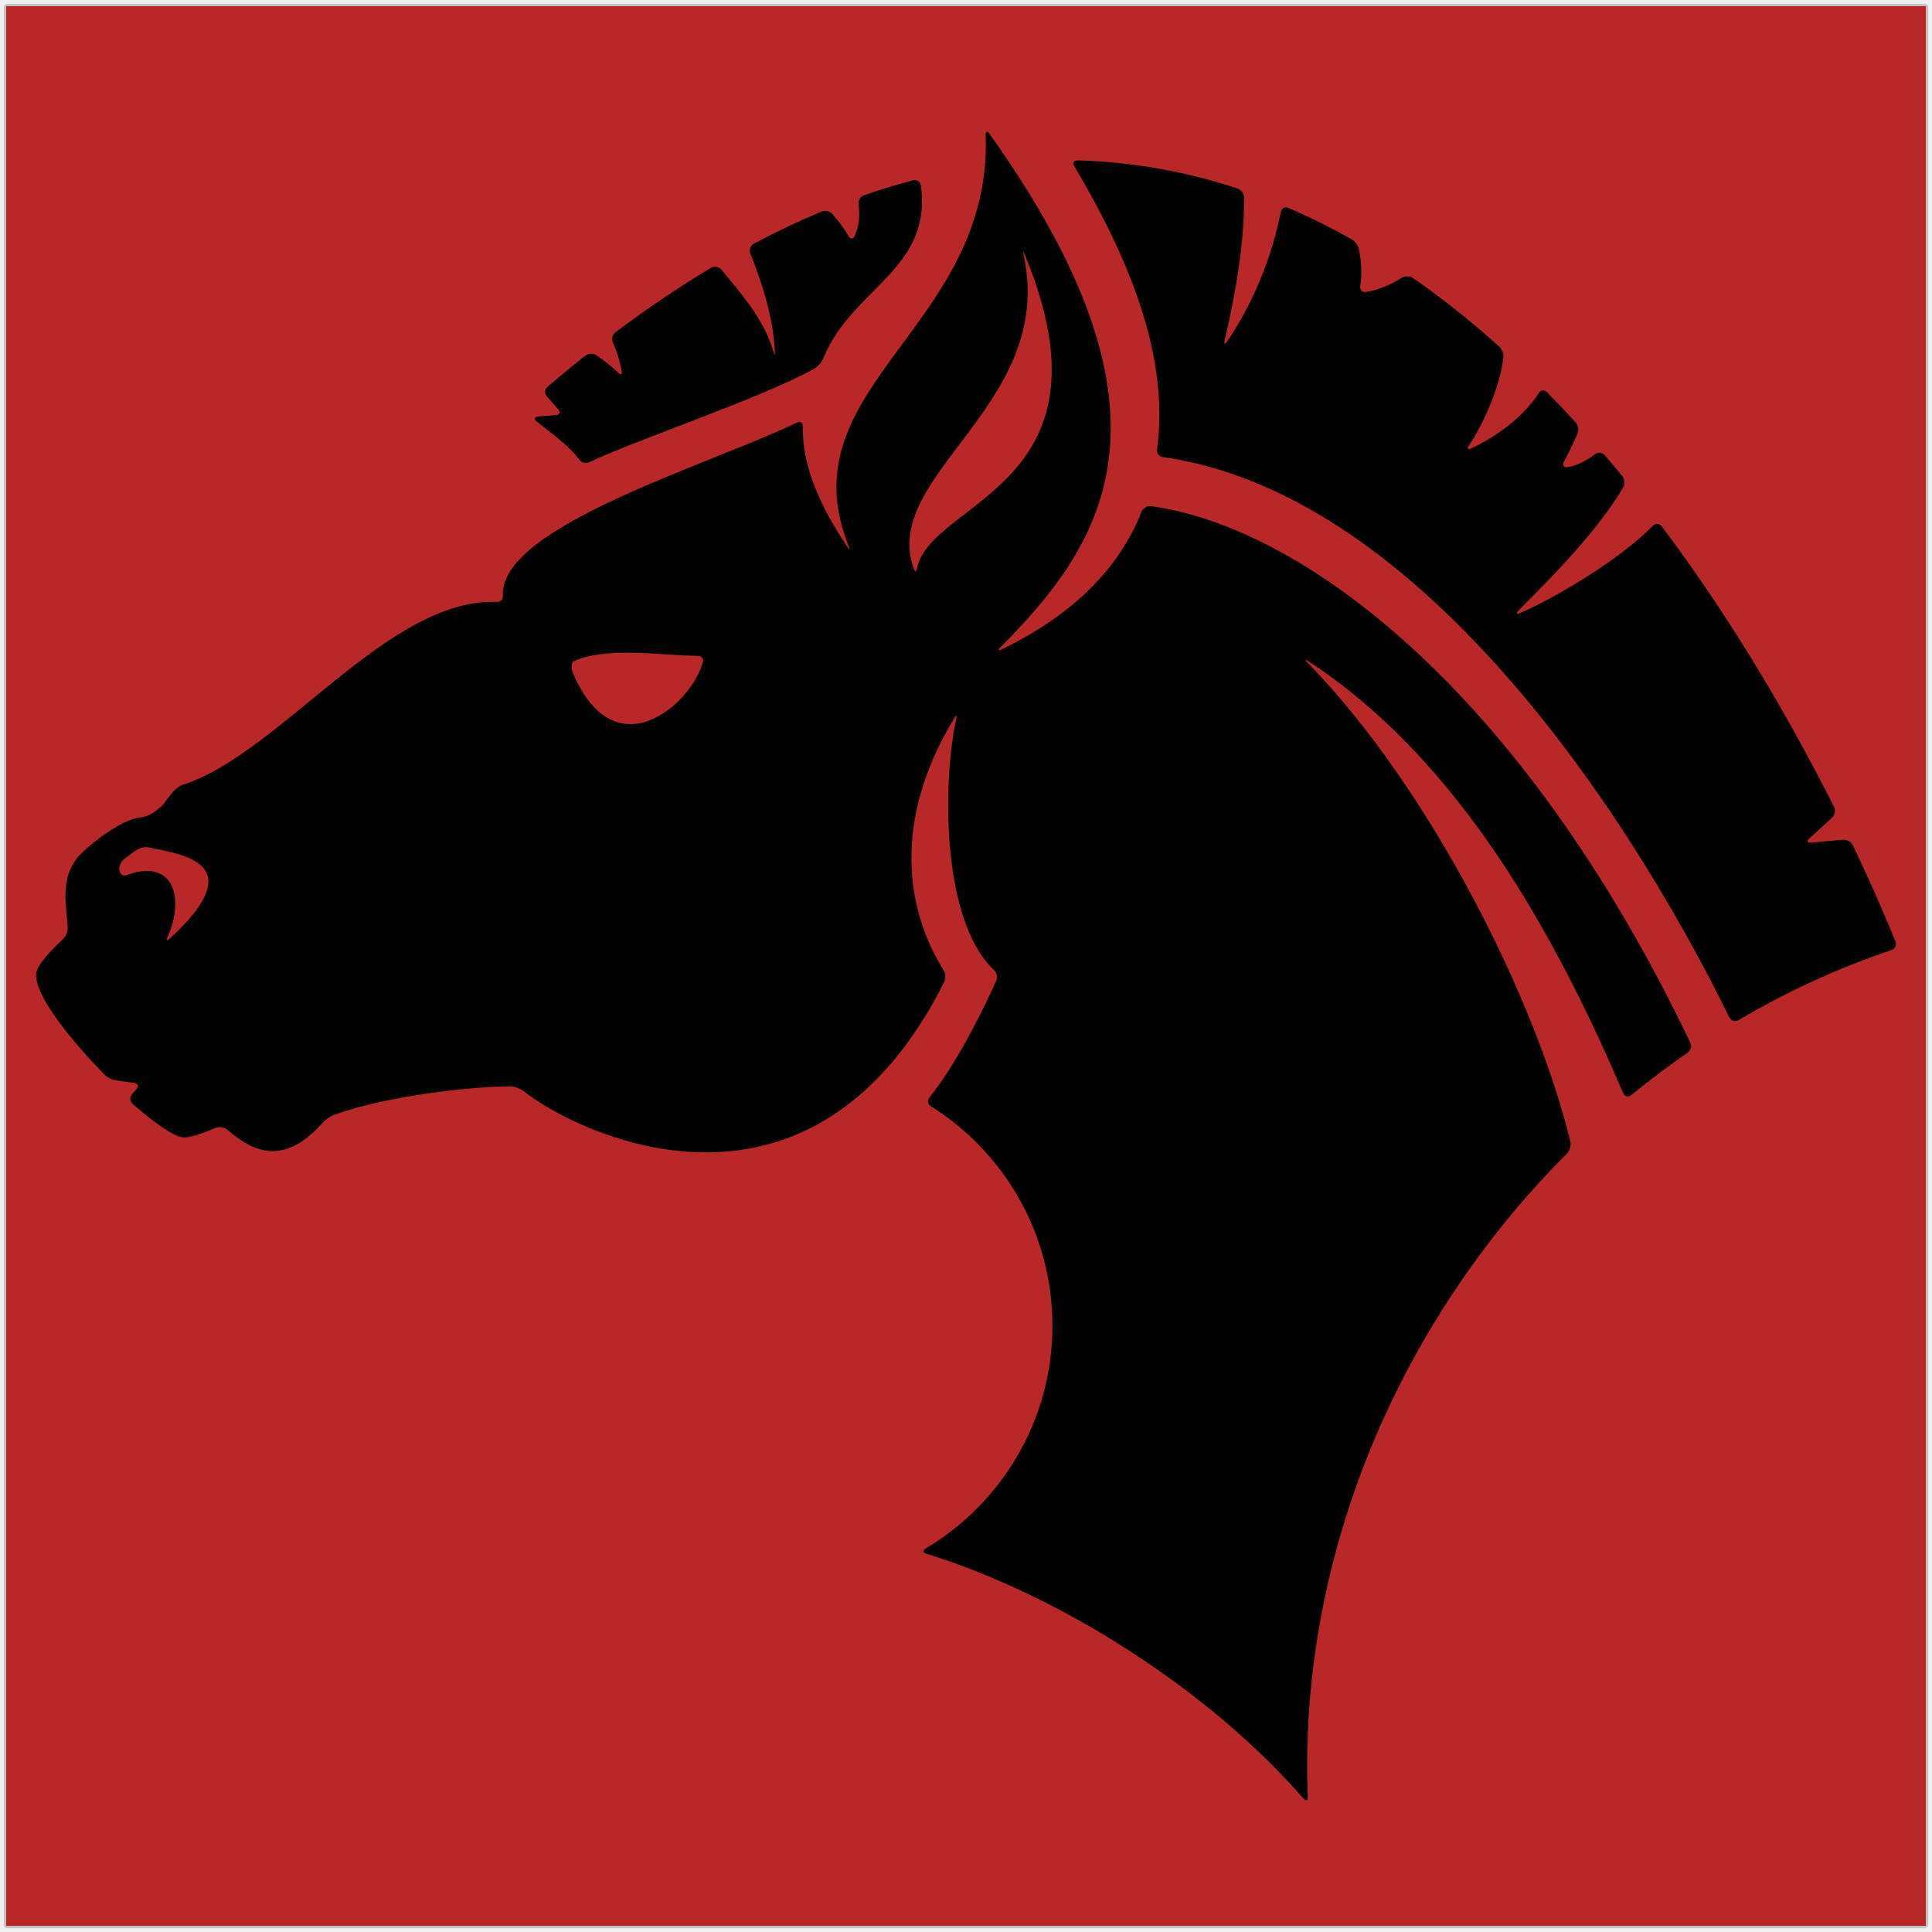
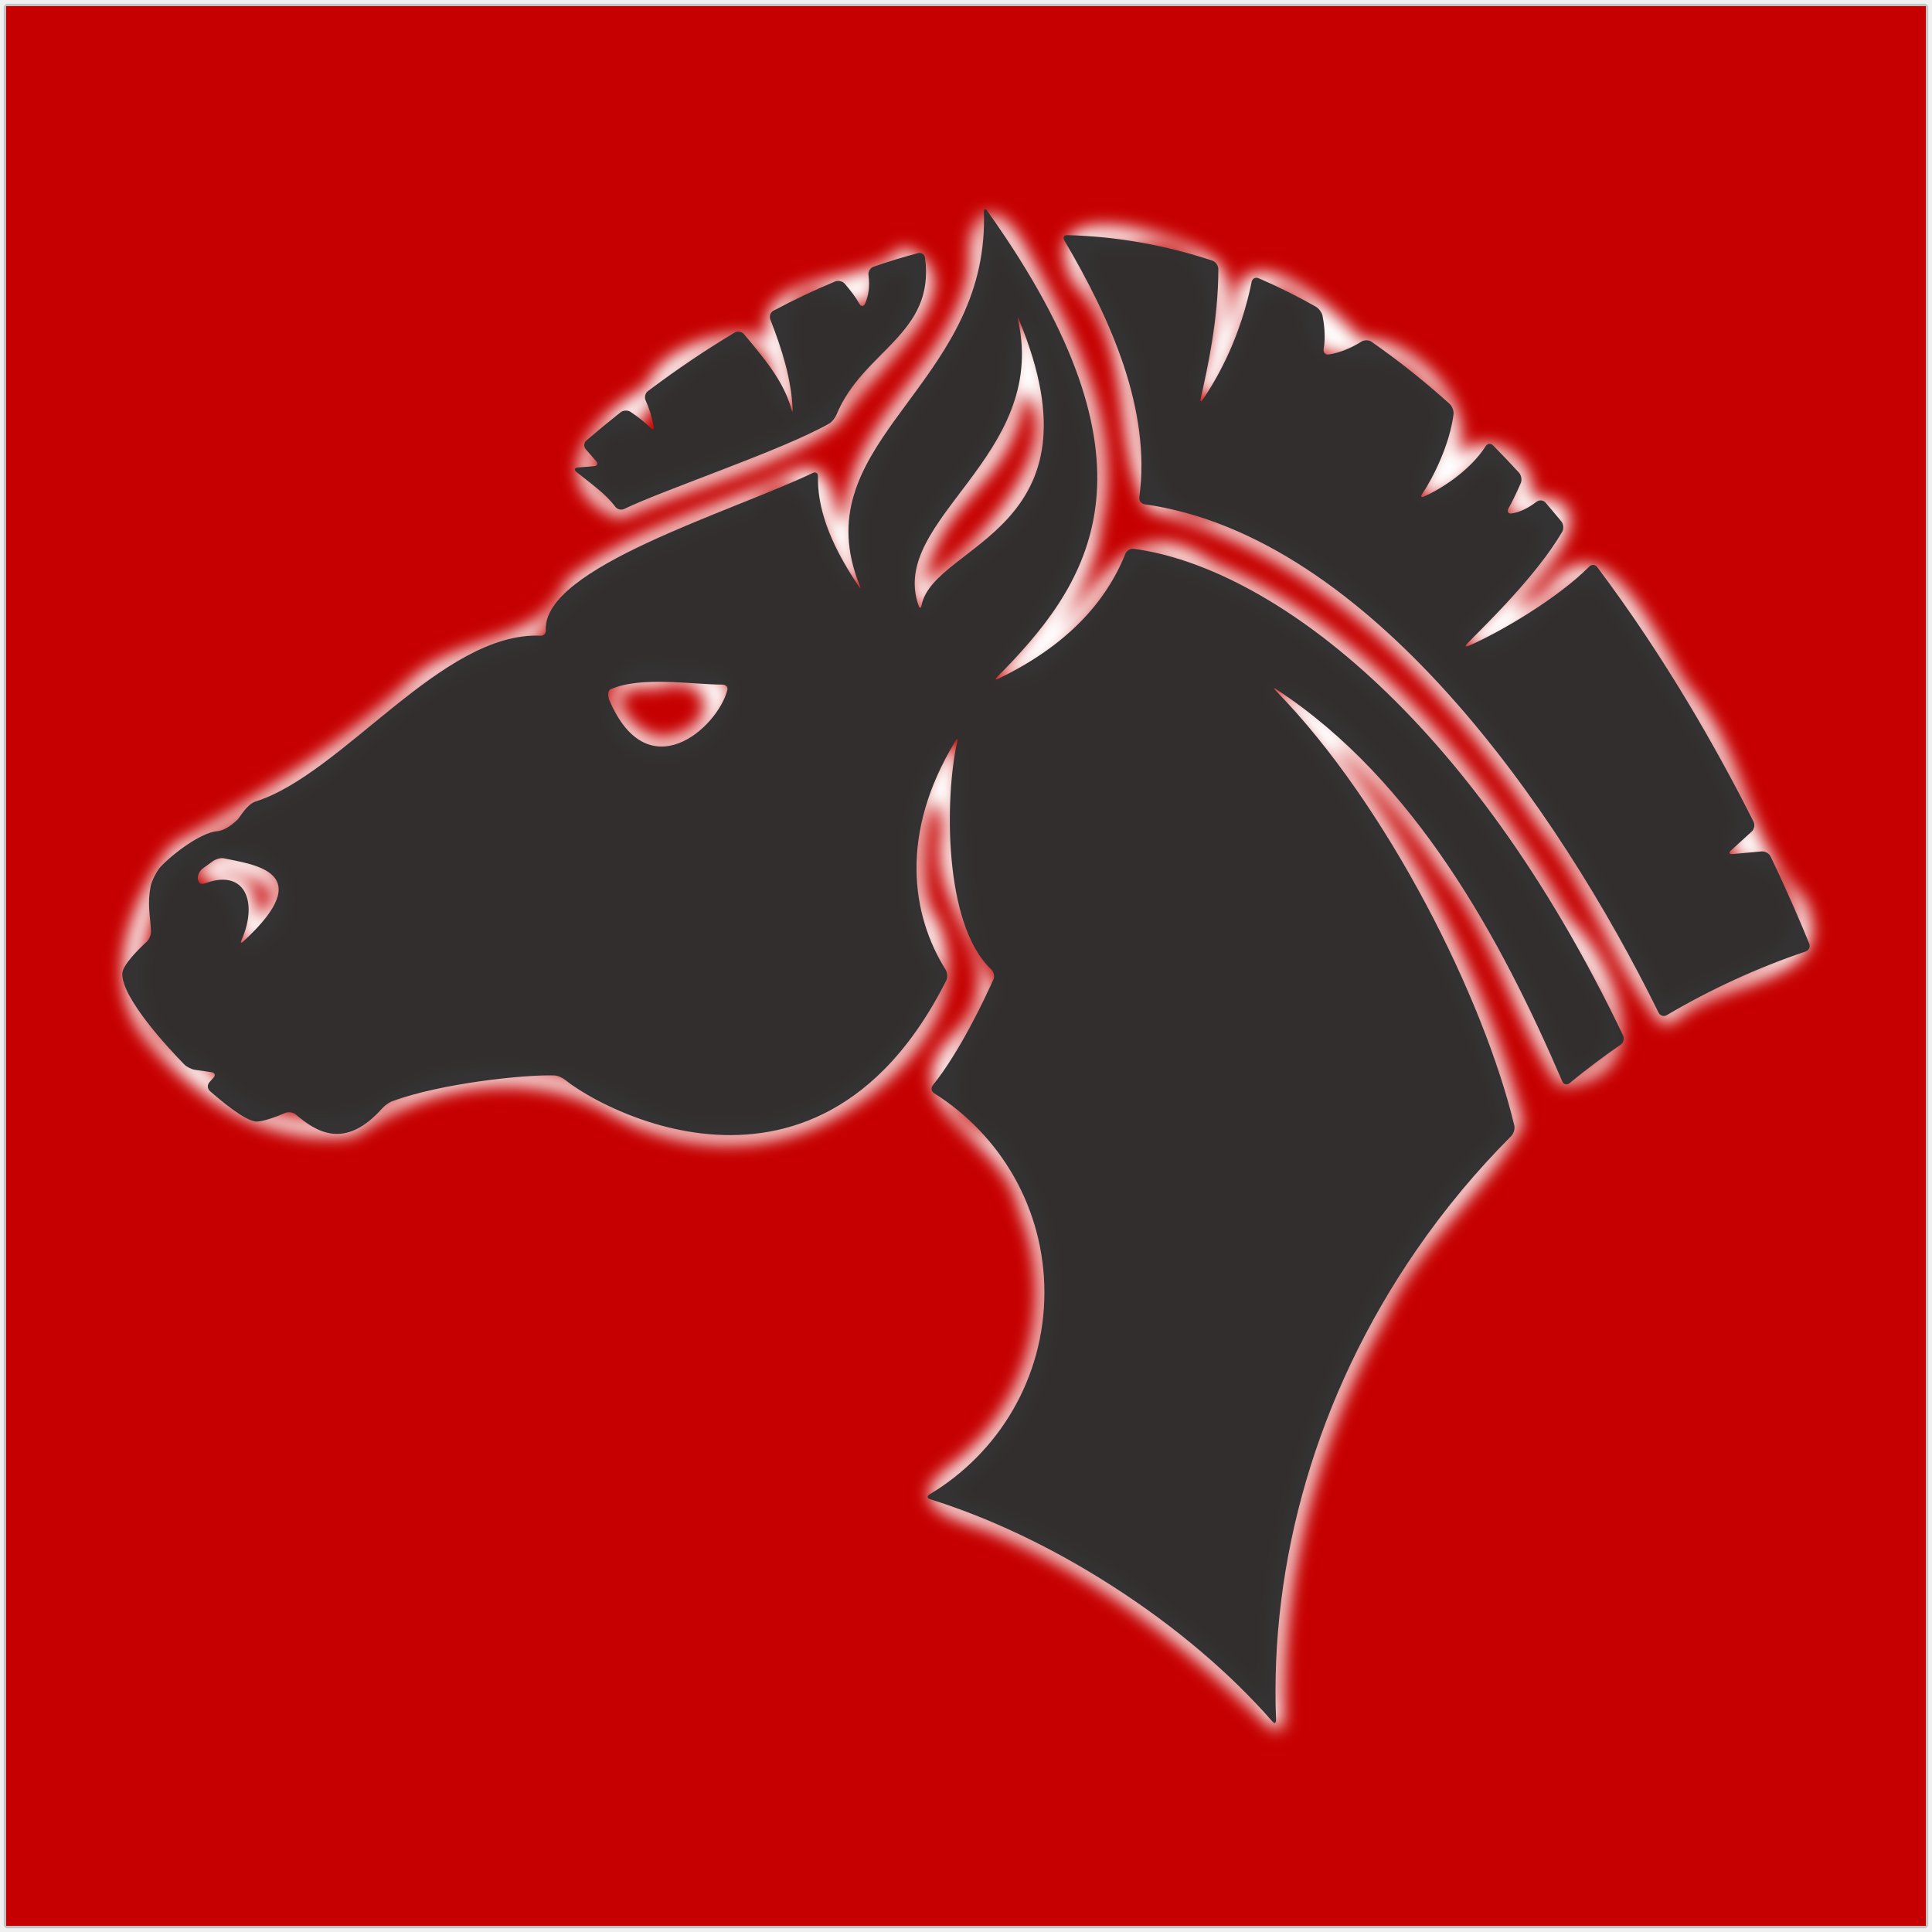
<svg xmlns="http://www.w3.org/2000/svg" width="512" height="512" viewBox="0 0 135.467 135.467" version="1.1" id="svg1751">
-   <defs id="defs1745" />
+   <defs id="defs1745">
+     <filter style="color-interpolation-filters:sRGB" id="filter832" x="-0.011" width="1.023" y="-0.013" height="1.025">
+       <feGaussianBlur stdDeviation="13.105" id="feGaussianBlur834" />
+     </filter>
+   </defs>
  <g id="layer1" transform="translate(0,-161.5333)">
-     <rect style="opacity:1;fill:#b92828;fill-opacity:1;stroke:#232323;stroke-width:0.336;stroke-linecap:round;stroke-linejoin:bevel;stroke-miterlimit:4;stroke-dasharray:none;stroke-opacity:0.211;paint-order:stroke markers fill" id="rect819" width="134.602" height="134.602" x="0.432" y="161.966" />
-     <g id="g1731" transform="matrix(0.04733057,0,0,-0.04733057,-38.7608,333.8672)" style="fill:#000000">
-       <path d="m 3549.21,2397.09 -47.31,-4.31 c -5.65,-0.5 -6.84,2.17 -2.67,6 l 33.75,30.8 c 4.2,3.82 5.54,11.04 2.98,16.11 -59.35,117.93 -144.85,268.73 -255.22,415.63 -3.41,4.54 -9.26,4.77 -13.24,0.73 -50.19,-51.06 -146.52,-107.7 -196.74,-129.23 -5.2,-2.23 -6.4,-0.46 -2.44,3.6 28.87,29.64 113.2,110.46 155.27,182.66 2.85,4.89 2.12,12.52 -1.49,16.9 -8.46,10.28 -17.06,20.52 -25.78,30.69 -3.68,4.31 -10.15,4.76 -14.69,1.35 -12.52,-9.43 -26.75,-17.23 -40.88,-19.1 -5.63,-0.74 -7.6,3.53 -4.83,8.47 5.57,9.89 13.11,25.28 20,41.13 2.27,5.21 0.92,12.86 -2.92,17.04 -13.81,15.04 -27.88,29.89 -42.25,44.49 -3.99,4.04 -9.35,3.2 -12.39,-1.58 -21.63,-34 -62.93,-64.78 -99.89,-81.67 -5.16,-2.36 -6.57,-0.45 -3.4,4.25 17.58,25.99 44.75,80.37 51.06,129.91 0.71,5.63 -2.4,13.32 -6.61,17.1 -40.5,36.3 -82.97,70.33 -127.38,101.29 -4.64,3.24 -12.09,3.02 -16.86,-0.03 -16.62,-10.62 -37.13,-18.66 -53.28,-20.86 -5.62,-0.76 -8.88,3.85 -7.92,9.44 3.49,20.2 0.53,41.61 -1.86,53.77 -1.11,5.57 -6.29,12.31 -11.24,15.09 -30.26,17.04 -61.32,32.53 -93.18,46.28 -5.21,2.25 -10.28,-0.5 -11.4,-6.06 -17.75,-87.62 -52.8,-152.57 -79.66,-191.93 -3.2,-4.68 -4.84,-3.94 -3.58,1.59 10.73,46.63 29.12,130.18 28.89,211.65 -0.01,5.67 -4.48,11.77 -9.86,13.54 -74.87,24.67 -153.74,39.4 -236.56,41.59 -5.67,0.15 -7.92,-3.74 -5.05,-8.62 75.88,-128.71 141.92,-276.4 122.47,-419.42 -0.76,-5.62 3.04,-10.7 8.66,-11.48 366.85,-51.66 675.77,-497.56 839.26,-830.19 2.51,-5.09 8.46,-6.84 13.35,-3.96 72.91,42.98 148.99,77.77 226.66,103.89 5.38,1.81 8.07,7.51 5.95,12.76 -10.82,26.82 -31.96,77.15 -63.05,142.35 -2.44,5.13 -9.01,8.85 -14.67,8.34" style="fill:#000000;fill-opacity:1;fill-rule:nonzero;stroke:none" id="path860" />
-       <path d="m 1691.92,2956.33 c 66.93,32.25 258.08,95.96 334.18,139.09 4.93,2.8 10.32,9.6 12.46,14.84 42.81,104.7 161.44,130.86 144.59,256.2 -0.76,5.62 -6.08,9.01 -11.57,7.56 -24.01,-6.33 -48.3,-13.75 -72.84,-22.28 -5.36,-1.86 -8.66,-7.9 -7.91,-13.53 2.39,-18.09 0.18,-33.88 -5.77,-46.85 -2.36,-5.16 -6.67,-4.65 -9.39,0.32 -5.71,10.37 -14.05,21.08 -23.39,32.16 -3.66,4.33 -10.94,6.07 -16.18,3.87 -32.99,-13.78 -66.45,-29.61 -100.37,-47.58 -5.02,-2.66 -7.35,-9.11 -5.27,-14.39 19.44,-49.49 34.01,-96.39 36.41,-145.77 0.27,-5.67 -0.6,-5.75 -2.12,-0.29 -12.86,46.27 -45.47,83.77 -77.17,121.97 -3.62,4.37 -10.5,5.58 -15.36,2.67 -46.36,-27.76 -93.55,-59.53 -141.59,-95.57 -4.54,-3.4 -6.01,-10.22 -3.66,-15.39 5.61,-12.33 10.06,-26.14 12.9,-41.73 1.02,-5.58 -1.31,-6.55 -5.33,-2.55 -8.66,8.61 -20.19,17.55 -32.17,25.69 -4.69,3.17 -12.19,2.78 -16.62,-0.75 -18.41,-14.65 -36.91,-29.88 -55.56,-45.82 -4.31,-3.68 -4.76,-10.15 -1.02,-14.42 l 16.73,-19.12 c 3.73,-4.26 2.18,-8.08 -3.47,-8.54 l -26.06,-2.09 c -5.65,-0.45 -6.75,-3.81 -2.35,-7.39 23.07,-18.77 46.97,-34.79 63.02,-56.42 3.38,-4.55 9.77,-6.35 14.88,-3.89" style="fill:#000000;fill-opacity:1;fill-rule:nonzero;stroke:none" id="path862" />
-       <path d="m 2172.54,2798.69 c -49.56,140.37 211.44,242.35 162.7,465.06 -1.19,5.54 -0.54,5.78 1.64,0.54 142.47,-343.67 -138.69,-363.78 -159.35,-464.93 -1.14,-5.56 -3.09,-6.02 -4.99,-0.67 z m -502.97,-136.83 c 49.76,21.96 135.04,7.54 182.3,7.68 5.67,0.03 9.85,-3.68 8.41,-9.17 -16.27,-61.77 -129.69,-163.18 -192.54,-16.55 -2.23,5.21 -3.36,15.76 1.83,18.04 z m -602.38,-408.98 c 26.34,59.45 6.97,114.03 -55.04,93.69 -5.39,-1.77 -6.39,-2.9 -11.68,-2.13 -1.818,0.27 -4.38,3.87 -4.786,8.35 -0.512,5.65 3.304,12.97 7.896,16.3 l 16.5,11.99 c 4.58,3.33 12.93,5.97 18.46,4.75 46.66,-10.33 155.95,-21.02 31.84,-135.36 -4.17,-3.84 -5.49,-2.78 -3.19,2.41 z m 1442.88,630 c -31.41,-78.99 -95.67,-149.85 -207.02,-203.7 -5.12,-2.46 -6.03,-1.14 -2.05,2.89 144.48,145.99 274.58,327.11 13.42,717.85 -9.41,14.08 -19.28,28.42 -29.71,43.06 -3.29,4.61 -5.7,3.75 -5.51,-1.92 0.53,-15.75 0.11,-30.89 -1.17,-45.5 -21.63,-250.4 -291.63,-340.16 -201.66,-564 2.11,-5.26 1.34,-5.7 -1.84,-1 -49.55,73.18 -67.33,130.69 -66.2,178.66 0.13,5.67 -3.58,8.2 -8.71,5.76 -137.15,-65.28 -440.49,-154.54 -435.75,-256.32 0.28,-5.66 -3.07,-9.6 -8.74,-9.35 -160.1,7.05 -322.37,-225.48 -465.31,-270.78 -14.13,-4.48 -25.35,-25.77 -29.48,-29.67 -13.78,-12.99 -24.21,-18 -33.46,-18.84 -27.286,-2.49 -74.181,-38.37 -92.564,-58.7 -5.921,-6.55 -14.156,-22.93 -15.781,-31.59 -5.484,-28.85 -0.801,-45.1 0.676,-73.06 0.293,-5.66 -2.918,-13.25 -7.082,-17.09 -13.285,-12.22 -39.258,-37.84 -39.75,-51.85 -1.438,-40.01 76.66,-123.36 101.129,-148.46 3.949,-4.06 11.769,-7.95 17.387,-8.75 l 27.065,-3.87 c 5.61,-0.8 7.09,-4.87 3.3,-9.08 l -6.58,-7.32 c -3.8,-4.21 -3.48,-10.75 0.77,-14.5 16.34,-14.38 54.68,-46.62 73.62,-49.56 10.74,-1.67 35.65,8.06 49.32,13.9 5.22,2.21 12.85,1.13 17.17,-2.54 32.65,-27.61 79.77,-59.21 141.31,10.16 3.76,4.26 10.9,9.58 16.23,11.52 79.41,29.03 214.21,43.59 264.62,42.1 5.67,-0.17 13.53,-3.88 17.94,-7.43 21.78,-17.52 71.27,-47.48 135.15,-68 108.63,-34.86 258.87,-42.36 385.4,84.97 36.3,36.55 70.67,84.13 101.51,145.4 2.55,5.07 1.97,13.01 -1.04,17.81 -55.71,88.75 -76.24,221.54 15.99,373.19 2.95,4.85 4.21,4.29 2.96,-1.24 -19.87,-88.05 -23.32,-297.47 55.6,-371.65 4.14,-3.86 5.98,-10.87 3.66,-16.06 -12.96,-28.95 -54.6,-118.13 -98.97,-172.95 -3.58,-4.4 -2.65,-10.19 2.16,-13.21 108.07,-67.88 179.96,-188.08 179.96,-325.12 0,-140.15 -75.15,-262.7 -187.3,-329.68 -4.86,-2.91 -4.47,-6.45 0.94,-8.14 94.05,-29.28 196.21,-76.83 296.89,-141.43 105.35,-67.58 194.55,-144.44 261.45,-221.13 3.74,-4.281 6.51,-3.172 6.26,2.488 -10.08,256.302 64.41,527.932 229.31,767.162 46.9,68.03 98.88,130.09 154.8,186.04 3.99,4.02 6.26,11.72 4.95,17.24 -49.46,206.17 -206.35,522.74 -389.87,710.37 -3.95,4.06 -3.34,4.85 1.42,1.75 226.56,-148.07 367.96,-410.02 466.76,-640.1 2.24,-5.2 7.57,-6.48 11.95,-2.89 27.1,22.23 54.88,43.15 83.3,62.75 4.68,3.23 6.52,9.95 4.06,15.06 -252.97,529 -579.49,764.9 -799.04,794.71 -5.63,0.76 -11.76,-3.09 -13.85,-8.36" style="fill:#000000;fill-opacity:1;fill-rule:nonzero;stroke:none" id="path864" />
+     <rect style="opacity:1;fill:#c60000;fill-opacity:1;stroke:#232323;stroke-width:0.336;stroke-linecap:round;stroke-linejoin:bevel;stroke-miterlimit:4;stroke-dasharray:none;stroke-opacity:0.211;paint-order:stroke markers fill" id="rect819" width="134.602" height="134.602" x="0.432" y="161.966" />
+     <g id="g1731" transform="matrix(0.04294076,0,0,-0.04294076,-28.88369,324.1657)" style="fill:#000000">
+       <path style="color:#000000;font-style:normal;font-variant:normal;font-weight:normal;font-stretch:normal;font-size:medium;line-height:normal;font-family:sans-serif;font-variant-ligatures:normal;font-variant-position:normal;font-variant-caps:normal;font-variant-numeric:normal;font-variant-alternates:normal;font-feature-settings:normal;text-indent:0;text-align:start;text-decoration:none;text-decoration-line:none;text-decoration-style:solid;text-decoration-color:#000000;letter-spacing:normal;word-spacing:normal;text-transform:none;writing-mode:lr-tb;direction:ltr;text-orientation:mixed;dominant-baseline:auto;baseline-shift:baseline;text-anchor:start;white-space:normal;shape-padding:0;clip-rule:nonzero;display:inline;overflow:visible;visibility:visible;opacity:1;isolation:auto;mix-blend-mode:normal;color-interpolation:sRGB;color-interpolation-filters:linearRGB;solid-color:#000000;solid-opacity:1;vector-effect:none;fill:#ffffff;fill-opacity:1;fill-rule:nonzero;stroke:none;stroke-width:24.646;stroke-linecap:butt;stroke-linejoin:miter;stroke-miterlimit:4;stroke-dasharray:none;stroke-dashoffset:0;stroke-opacity:1;color-rendering:auto;image-rendering:auto;shape-rendering:auto;text-rendering:auto;enable-background:accumulate;filter:url(#filter832)" d="m 2755.662,961.846 c -138.35,133.902 -289.464,258.308 -470.678,329.651 -66.007,20.788 -141.445,42.532 -55.917,103.085 127.328,97.549 174.349,271.105 110.37,418.877 -21.794,119.978 -231.984,171.09 -102.021,289.615 103.485,109.46 -54.254,203.011 -25.169,325.701 -12.159,149.623 -61.314,-95.024 -10.94,-142.037 60.872,-131.436 -52.011,-256.475 -159.753,-317.189 -117.089,-69.316 -266.619,-62.055 -381.456,8.294 -132.706,66.993 -292.601,39.979 -410.627,-43.332 -131.071,-15.821 -249.268,48.117 -339.424,160.872 -75.495,95.846 -16.926,230.134 45.824,310.919 133.171,75.361 264.757,154.014 378.18,258.305 78.173,89.872 221.444,61.871 266.455,173.903 105.567,84.433 241.797,116.455 362.052,174.832 99.122,58.389 62.771,-178.317 97.082,-29.984 31.885,138.322 174.727,221.583 198.822,366.723 -7.137,89.406 35.857,122.25 84.665,36.884 74.652,-139.812 164.3,-294.032 123.654,-459.032 -0.203,-69.022 -88.141,-218.439 -86.817,-191.599 83.115,77.746 138.675,230.804 272.983,129.485 260.597,-109.314 440.898,-344.563 581.146,-579.962 79.475,-73.024 146.949,-261.488 -14.015,-268.684 -74.251,108.704 -104.936,248.661 -195.589,353.249 -37.148,60.401 -163.746,207.255 -172.475,196.245 138.853,-183.194 246.368,-391.555 305.296,-614.2 -63.654,-114.993 -175.29,-196.117 -227.86,-319.145 -112.475,-200.392 -169.84,-431.695 -161.869,-661.485 -4.614,-2.196 -5.835,-10.383 -11.919,-9.99 z m -12.383,40.557 c -9.097,351.533 147.579,694.518 390.07,944.342 -71.087,265.742 -211.048,510.656 -392.795,716.176 128.128,-9.945 189.546,-154.577 274.11,-235.65 89.533,-121.55 158.127,-256.996 217.867,-395.216 156.787,54.066 2.318,175.993 -31.998,264.687 -150.692,254.015 -363.558,493.109 -653.3,584.154 -81.703,-45.01 -131.305,-217.346 -251.127,-200.77 92.517,109.067 200.306,273.077 142.222,433.193 -28.511,120.889 -100.984,230.838 -169.35,333.824 55.362,-102.883 -27.188,-212.547 -85.48,-295.932 -70.5,-89.604 -136.124,-195.391 -102.155,-313.702 -67.547,-32.39 -61.871,251.712 -181,121.238 -132.403,-49.336 -273.921,-102.602 -356.895,-220.448 -129.706,-24.698 -218.744,-110.831 -316.479,-191.991 -86.629,-81.524 -222.332,-100.125 -286.217,-204.735 -46.612,-105.18 -75.595,-241.088 66.681,-290.982 68.906,-98.694 213.407,-120.496 313.76,-49.986 129.183,72.866 283.571,44.599 407.359,-29.228 188.163,-85.256 411.698,40.412 477.685,226.145 -83.261,103.123 -50.2,338.656 29.297,376.515 4.242,-138.815 0.138,-281.329 64.108,-403.632 -39.278,-80.923 -134.436,-191.863 -1.827,-238.136 151.611,-169.188 108.838,-469.267 -86.748,-586.507 201.794,-68.853 386.437,-187.714 532.212,-343.36 z m 644.396,1113.986 c -80.519,99.05 -117.476,225.834 -200.138,324.237 -154.076,228.833 -360.028,449.567 -638.341,514.09 -64.699,112.893 -14.638,268.382 -122.352,371.661 -76.309,149.143 159.342,82.663 222.459,40.037 70.442,-40.762 -13.612,-235.907 39.309,-81.035 11.436,190.068 322.176,-163.692 189.002,-57.101 91.695,31.004 249.785,-132.621 145.387,-223.912 47.582,103.734 160.379,47.597 149.351,-29.167 196.209,1.407 -145.868,-267.636 22.784,-156.45 95.838,141.409 182.001,-83.114 231.128,-153.13 95.115,-104.203 92.714,-249.724 190.087,-344.512 71.872,-145.272 -140.239,-125.435 -207.799,-197.695 l -9.854,-5.026 z m 0.387,23.977 h 0.01 z m 2.592,1.484 c 80.374,62.157 290.982,72.611 178.225,219.952 -58.113,37.232 -96.458,11.493 -51.286,86.198 -52.72,130.892 -139.94,249.236 -218.423,367.432 -58.97,88.527 -155.535,-144.004 -239.657,-70.388 49.479,50.969 231.241,206.569 69.96,201.47 31.062,87.23 -22.982,119.139 -74.745,45.448 -158.333,-69.986 46.333,115.543 -58.769,167.108 -56.304,92.063 -195.329,-11.286 -187.748,123.012 -115.743,139.504 -118.091,-226.707 -183.344,-124.101 45.759,100.297 40.668,261.076 -112.195,226.121 -165.289,27.664 31.626,-139.453 14.051,-219.112 20.416,-100.102 7.074,-226.446 143.649,-223.627 313.133,-129.274 512.723,-425.93 674.079,-710.089 15.961,-29.514 31.361,-59.331 46.2,-89.424 z m -2321.99,94.127 c 1.136,96.076 -84.741,141.125 -81.511,122.21 79.824,118.057 242.882,-52.284 81.511,-122.21 z m 21.441,52.228 c 111.391,75.063 -163.914,95.366 -18.291,62.565 17.579,-15.352 21.329,-40.648 18.291,-62.565 z m 661.613,267.897 c -125.789,0.723 -99.973,192.138 25.629,133.648 160.477,23.294 72.27,-136.216 -25.629,-133.648 z m 0.543,24.463 c 103.192,8.177 91.208,119.805 -11.071,83.923 -100.648,14.951 -48.167,-76.275 11.071,-83.923 z m 425.039,202.207 c -73.734,113.497 75.426,210.838 122.927,304.145 37.182,61.744 11.114,277.747 74.464,119.616 35.352,-112.789 9.179,-250.782 -95.678,-317.895 -37.431,-31.39 -78.042,-62.018 -101.713,-105.866 z m 1.389,49.184 c 96.836,56.967 249.394,246.578 164.441,314.938 -17.168,-155.902 -133.592,-158.045 -164.441,-314.938 z m -493.904,110.951 c -136.157,53.965 -35.719,173.536 44.708,212.278 24.28,79.231 178.601,101.549 195.499,74.671 -21.25,123.904 167.431,82.564 221.754,153.563 139.49,-56.463 -59.461,-205.7 -105.842,-283.446 -103.047,-79.389 -239.183,-103.215 -356.119,-157.066 z m 2.133,24.68 c 140.625,69.774 319.803,83.63 404.957,234.84 54.539,27.803 125.205,194.396 12.415,130.553 -13.389,-114.823 -103.01,46.289 -144.93,-62.767 -13.818,-42.633 54.257,-226.962 -24.305,-124.06 -6.781,229.994 -301.166,-122.884 -211.59,-60.532 -80.099,31.051 -122.264,-89.25 -36.547,-118.034 z" id="path821" />
+       <g id="g848" transform="translate(-1.0032052e-5,-4.850866e-5)">
+         <path id="path860" style="fill:#2f2f2f;fill-opacity:0.976;fill-rule:nonzero;stroke:none" d="m 3549.21,2397.09 -47.31,-4.31 c -5.65,-0.5 -6.84,2.17 -2.67,6 l 33.75,30.8 c 4.2,3.82 5.54,11.04 2.98,16.11 -59.35,117.93 -144.85,268.73 -255.22,415.63 -3.41,4.54 -9.26,4.77 -13.24,0.73 -50.19,-51.06 -146.52,-107.7 -196.74,-129.23 -5.2,-2.23 -6.4,-0.46 -2.44,3.6 28.87,29.64 113.2,110.46 155.27,182.66 2.85,4.89 2.12,12.52 -1.49,16.9 -8.46,10.28 -17.06,20.52 -25.78,30.69 -3.68,4.31 -10.15,4.76 -14.69,1.35 -12.52,-9.43 -26.75,-17.23 -40.88,-19.1 -5.63,-0.74 -7.6,3.53 -4.83,8.47 5.57,9.89 13.11,25.28 20,41.13 2.27,5.21 0.92,12.86 -2.92,17.04 -13.81,15.04 -27.88,29.89 -42.25,44.49 -3.99,4.04 -9.35,3.2 -12.39,-1.58 -21.63,-34 -62.93,-64.78 -99.89,-81.67 -5.16,-2.36 -6.57,-0.45 -3.4,4.25 17.58,25.99 44.75,80.37 51.06,129.91 0.71,5.63 -2.4,13.32 -6.61,17.1 -40.5,36.3 -82.97,70.33 -127.38,101.29 -4.64,3.24 -12.09,3.02 -16.86,-0.03 -16.62,-10.62 -37.13,-18.66 -53.28,-20.86 -5.62,-0.76 -8.88,3.85 -7.92,9.44 3.49,20.2 0.53,41.61 -1.86,53.77 -1.11,5.57 -6.29,12.31 -11.24,15.09 -30.26,17.04 -61.32,32.53 -93.18,46.28 -5.21,2.25 -10.28,-0.5 -11.4,-6.06 -17.75,-87.62 -52.8,-152.57 -79.66,-191.93 -3.2,-4.68 -4.84,-3.94 -3.58,1.59 10.73,46.63 29.12,130.18 28.89,211.65 -0.01,5.67 -4.48,11.77 -9.86,13.54 -74.87,24.67 -153.74,39.4 -236.56,41.59 -5.67,0.15 -7.92,-3.74 -5.05,-8.62 75.88,-128.71 141.92,-276.4 122.47,-419.42 -0.76,-5.62 3.04,-10.7 8.66,-11.48 366.85,-51.66 675.77,-497.56 839.26,-830.19 2.51,-5.09 8.46,-6.84 13.35,-3.96 72.91,42.98 148.99,77.77 226.66,103.89 5.38,1.81 8.07,7.51 5.95,12.76 -10.82,26.82 -31.96,77.15 -63.05,142.35 -2.44,5.13 -9.01,8.85 -14.67,8.34" />
+         <path id="path862" style="fill:#2f2f2f;fill-opacity:0.976;fill-rule:nonzero;stroke:none" d="m 1691.92,2956.33 c 66.93,32.25 258.08,95.96 334.18,139.09 4.93,2.8 10.32,9.6 12.46,14.84 42.81,104.7 161.44,130.86 144.59,256.2 -0.76,5.62 -6.08,9.01 -11.57,7.56 -24.01,-6.33 -48.3,-13.75 -72.84,-22.28 -5.36,-1.86 -8.66,-7.9 -7.91,-13.53 2.39,-18.09 0.18,-33.88 -5.77,-46.85 -2.36,-5.16 -6.67,-4.65 -9.39,0.32 -5.71,10.37 -14.05,21.08 -23.39,32.16 -3.66,4.33 -10.94,6.07 -16.18,3.87 -32.99,-13.78 -66.45,-29.61 -100.37,-47.58 -5.02,-2.66 -7.35,-9.11 -5.27,-14.39 19.44,-49.49 34.01,-96.39 36.41,-145.77 0.27,-5.67 -0.6,-5.75 -2.12,-0.29 -12.86,46.27 -45.47,83.77 -77.17,121.97 -3.62,4.37 -10.5,5.58 -15.36,2.67 -46.36,-27.76 -93.55,-59.53 -141.59,-95.57 -4.54,-3.4 -6.01,-10.22 -3.66,-15.39 5.61,-12.33 10.06,-26.14 12.9,-41.73 1.02,-5.58 -1.31,-6.55 -5.33,-2.55 -8.66,8.61 -20.19,17.55 -32.17,25.69 -4.69,3.17 -12.19,2.78 -16.62,-0.75 -18.41,-14.65 -36.91,-29.88 -55.56,-45.82 -4.31,-3.68 -4.76,-10.15 -1.02,-14.42 l 16.73,-19.12 c 3.73,-4.26 2.18,-8.08 -3.47,-8.54 l -26.06,-2.09 c -5.65,-0.45 -6.75,-3.81 -2.35,-7.39 23.07,-18.77 46.97,-34.79 63.02,-56.42 3.38,-4.55 9.77,-6.35 14.88,-3.89" />
+         <path id="path864" style="fill:#2f2f2f;fill-opacity:0.976;fill-rule:nonzero;stroke:none" d="m 2172.54,2798.69 c -49.56,140.37 211.44,242.35 162.7,465.06 -1.19,5.54 -0.54,5.78 1.64,0.54 142.47,-343.67 -138.69,-363.78 -159.35,-464.93 -1.14,-5.56 -3.09,-6.02 -4.99,-0.67 z m -502.97,-136.83 c 49.76,21.96 135.04,7.54 182.3,7.68 5.67,0.03 9.85,-3.68 8.41,-9.17 -16.27,-61.77 -129.69,-163.18 -192.54,-16.55 -2.23,5.21 -3.36,15.76 1.83,18.04 z m -602.38,-408.98 c 26.34,59.45 6.97,114.03 -55.04,93.69 -5.39,-1.77 -6.39,-2.9 -11.68,-2.13 -1.818,0.27 -4.38,3.87 -4.786,8.35 -0.512,5.65 3.304,12.97 7.896,16.3 l 16.5,11.99 c 4.58,3.33 12.93,5.97 18.46,4.75 46.66,-10.33 155.95,-21.02 31.84,-135.36 -4.17,-3.84 -5.49,-2.78 -3.19,2.41 z m 1442.88,630 c -31.41,-78.99 -95.67,-149.85 -207.02,-203.7 -5.12,-2.46 -6.03,-1.14 -2.05,2.89 144.48,145.99 274.58,327.11 13.42,717.85 -9.41,14.08 -19.28,28.42 -29.71,43.06 -3.29,4.61 -5.7,3.75 -5.51,-1.92 0.53,-15.75 0.11,-30.89 -1.17,-45.5 -21.63,-250.4 -291.63,-340.16 -201.66,-564 2.11,-5.26 1.34,-5.7 -1.84,-1 -49.55,73.18 -67.33,130.69 -66.2,178.66 0.13,5.67 -3.58,8.2 -8.71,5.76 -137.15,-65.28 -440.49,-154.54 -435.75,-256.32 0.28,-5.66 -3.07,-9.6 -8.74,-9.35 -160.1,7.05 -322.37,-225.48 -465.31,-270.78 -14.13,-4.48 -25.35,-25.77 -29.48,-29.67 -13.78,-12.99 -24.21,-18 -33.46,-18.84 -27.286,-2.49 -74.181,-38.37 -92.564,-58.7 -5.921,-6.55 -14.156,-22.93 -15.781,-31.59 -5.484,-28.85 -0.801,-45.1 0.676,-73.06 0.293,-5.66 -2.918,-13.25 -7.082,-17.09 -13.285,-12.22 -39.258,-37.84 -39.75,-51.85 -1.438,-40.01 76.66,-123.36 101.129,-148.46 3.949,-4.06 11.769,-7.95 17.387,-8.75 l 27.065,-3.87 c 5.61,-0.8 7.09,-4.87 3.3,-9.08 l -6.58,-7.32 c -3.8,-4.21 -3.48,-10.75 0.77,-14.5 16.34,-14.38 54.68,-46.62 73.62,-49.56 10.74,-1.67 35.65,8.06 49.32,13.9 5.22,2.21 12.85,1.13 17.17,-2.54 32.65,-27.61 79.77,-59.21 141.31,10.16 3.76,4.26 10.9,9.58 16.23,11.52 79.41,29.03 214.21,43.59 264.62,42.1 5.67,-0.17 13.53,-3.88 17.94,-7.43 21.78,-17.52 71.27,-47.48 135.15,-68 108.63,-34.86 258.87,-42.36 385.4,84.97 36.3,36.55 70.67,84.13 101.51,145.4 2.55,5.07 1.97,13.01 -1.04,17.81 -55.71,88.75 -76.24,221.54 15.99,373.19 2.95,4.85 4.21,4.29 2.96,-1.24 -19.87,-88.05 -23.32,-297.47 55.6,-371.65 4.14,-3.86 5.98,-10.87 3.66,-16.06 -12.96,-28.95 -54.6,-118.13 -98.97,-172.95 -3.58,-4.4 -2.65,-10.19 2.16,-13.21 108.07,-67.88 179.96,-188.08 179.96,-325.12 0,-140.15 -75.15,-262.7 -187.3,-329.68 -4.86,-2.91 -4.47,-6.45 0.94,-8.14 94.05,-29.28 196.21,-76.83 296.89,-141.43 105.35,-67.58 194.55,-144.44 261.45,-221.13 3.74,-4.281 6.51,-3.172 6.26,2.488 -10.08,256.302 64.41,527.932 229.31,767.162 46.9,68.03 98.88,130.09 154.8,186.04 3.99,4.02 6.26,11.72 4.95,17.24 -49.46,206.17 -206.35,522.74 -389.87,710.37 -3.95,4.06 -3.34,4.85 1.42,1.75 226.56,-148.07 367.96,-410.02 466.76,-640.1 2.24,-5.2 7.57,-6.48 11.95,-2.89 27.1,22.23 54.88,43.15 83.3,62.75 4.68,3.23 6.52,9.95 4.06,15.06 -252.97,529 -579.49,764.9 -799.04,794.71 -5.63,0.76 -11.76,-3.09 -13.85,-8.36" />
+       </g>
    </g>
  </g>
</svg>
